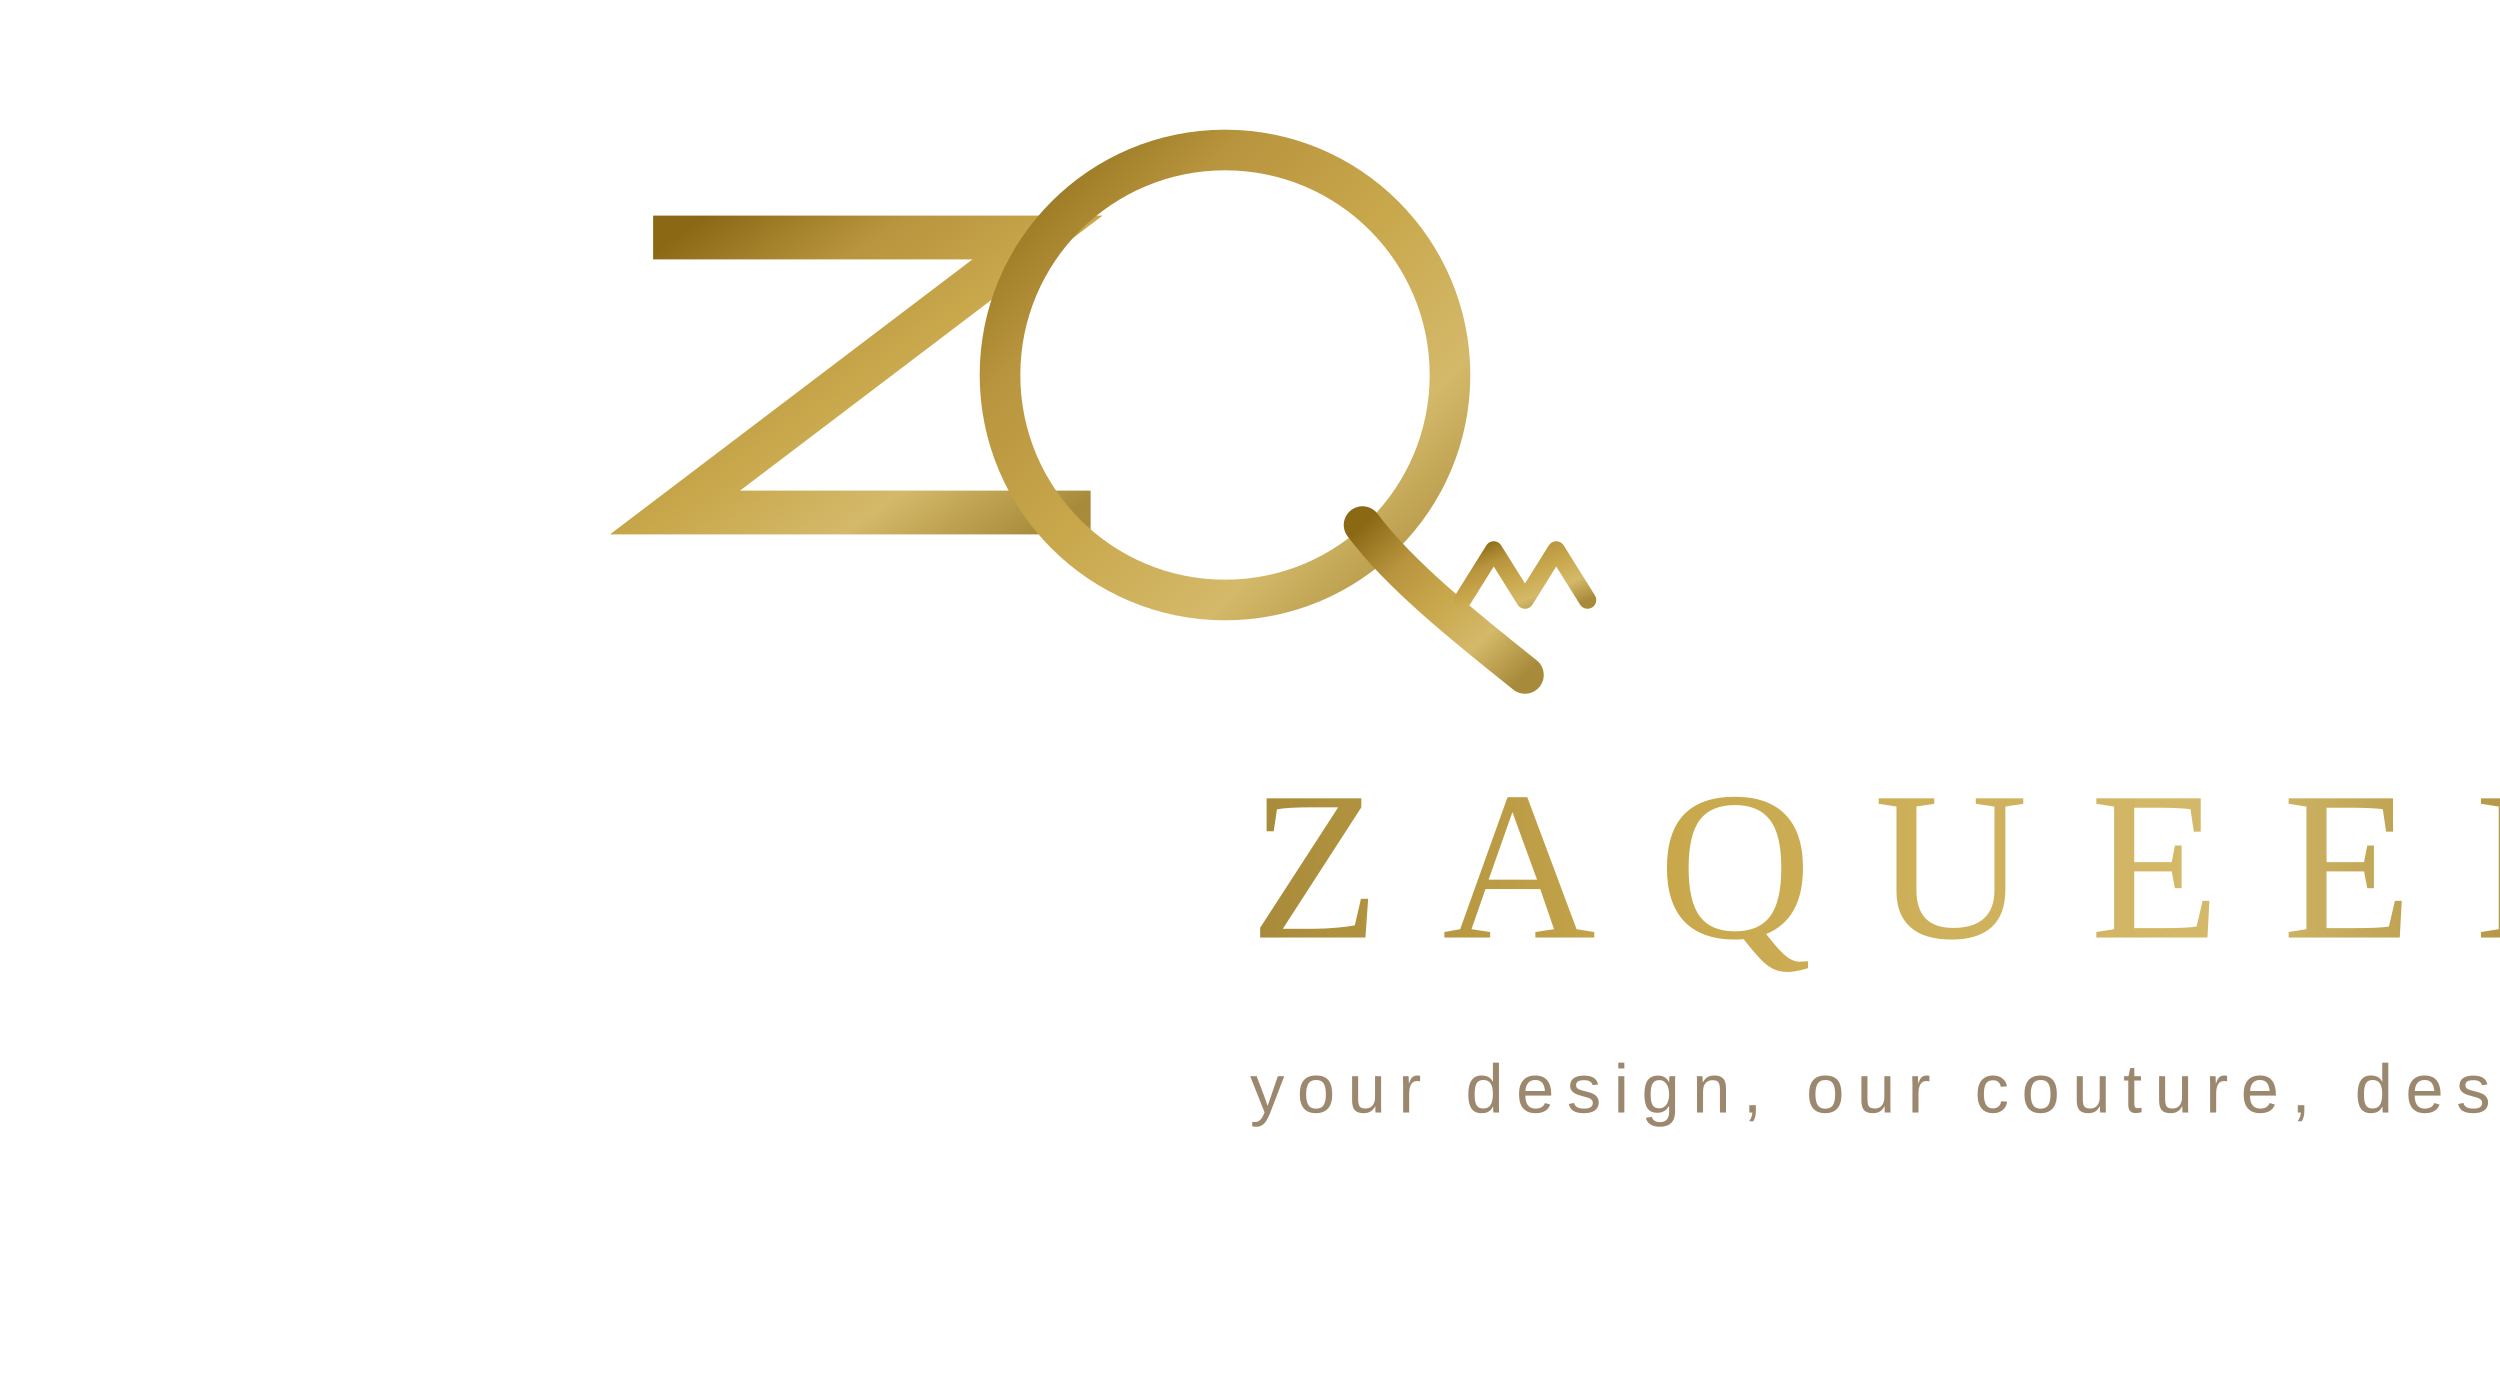
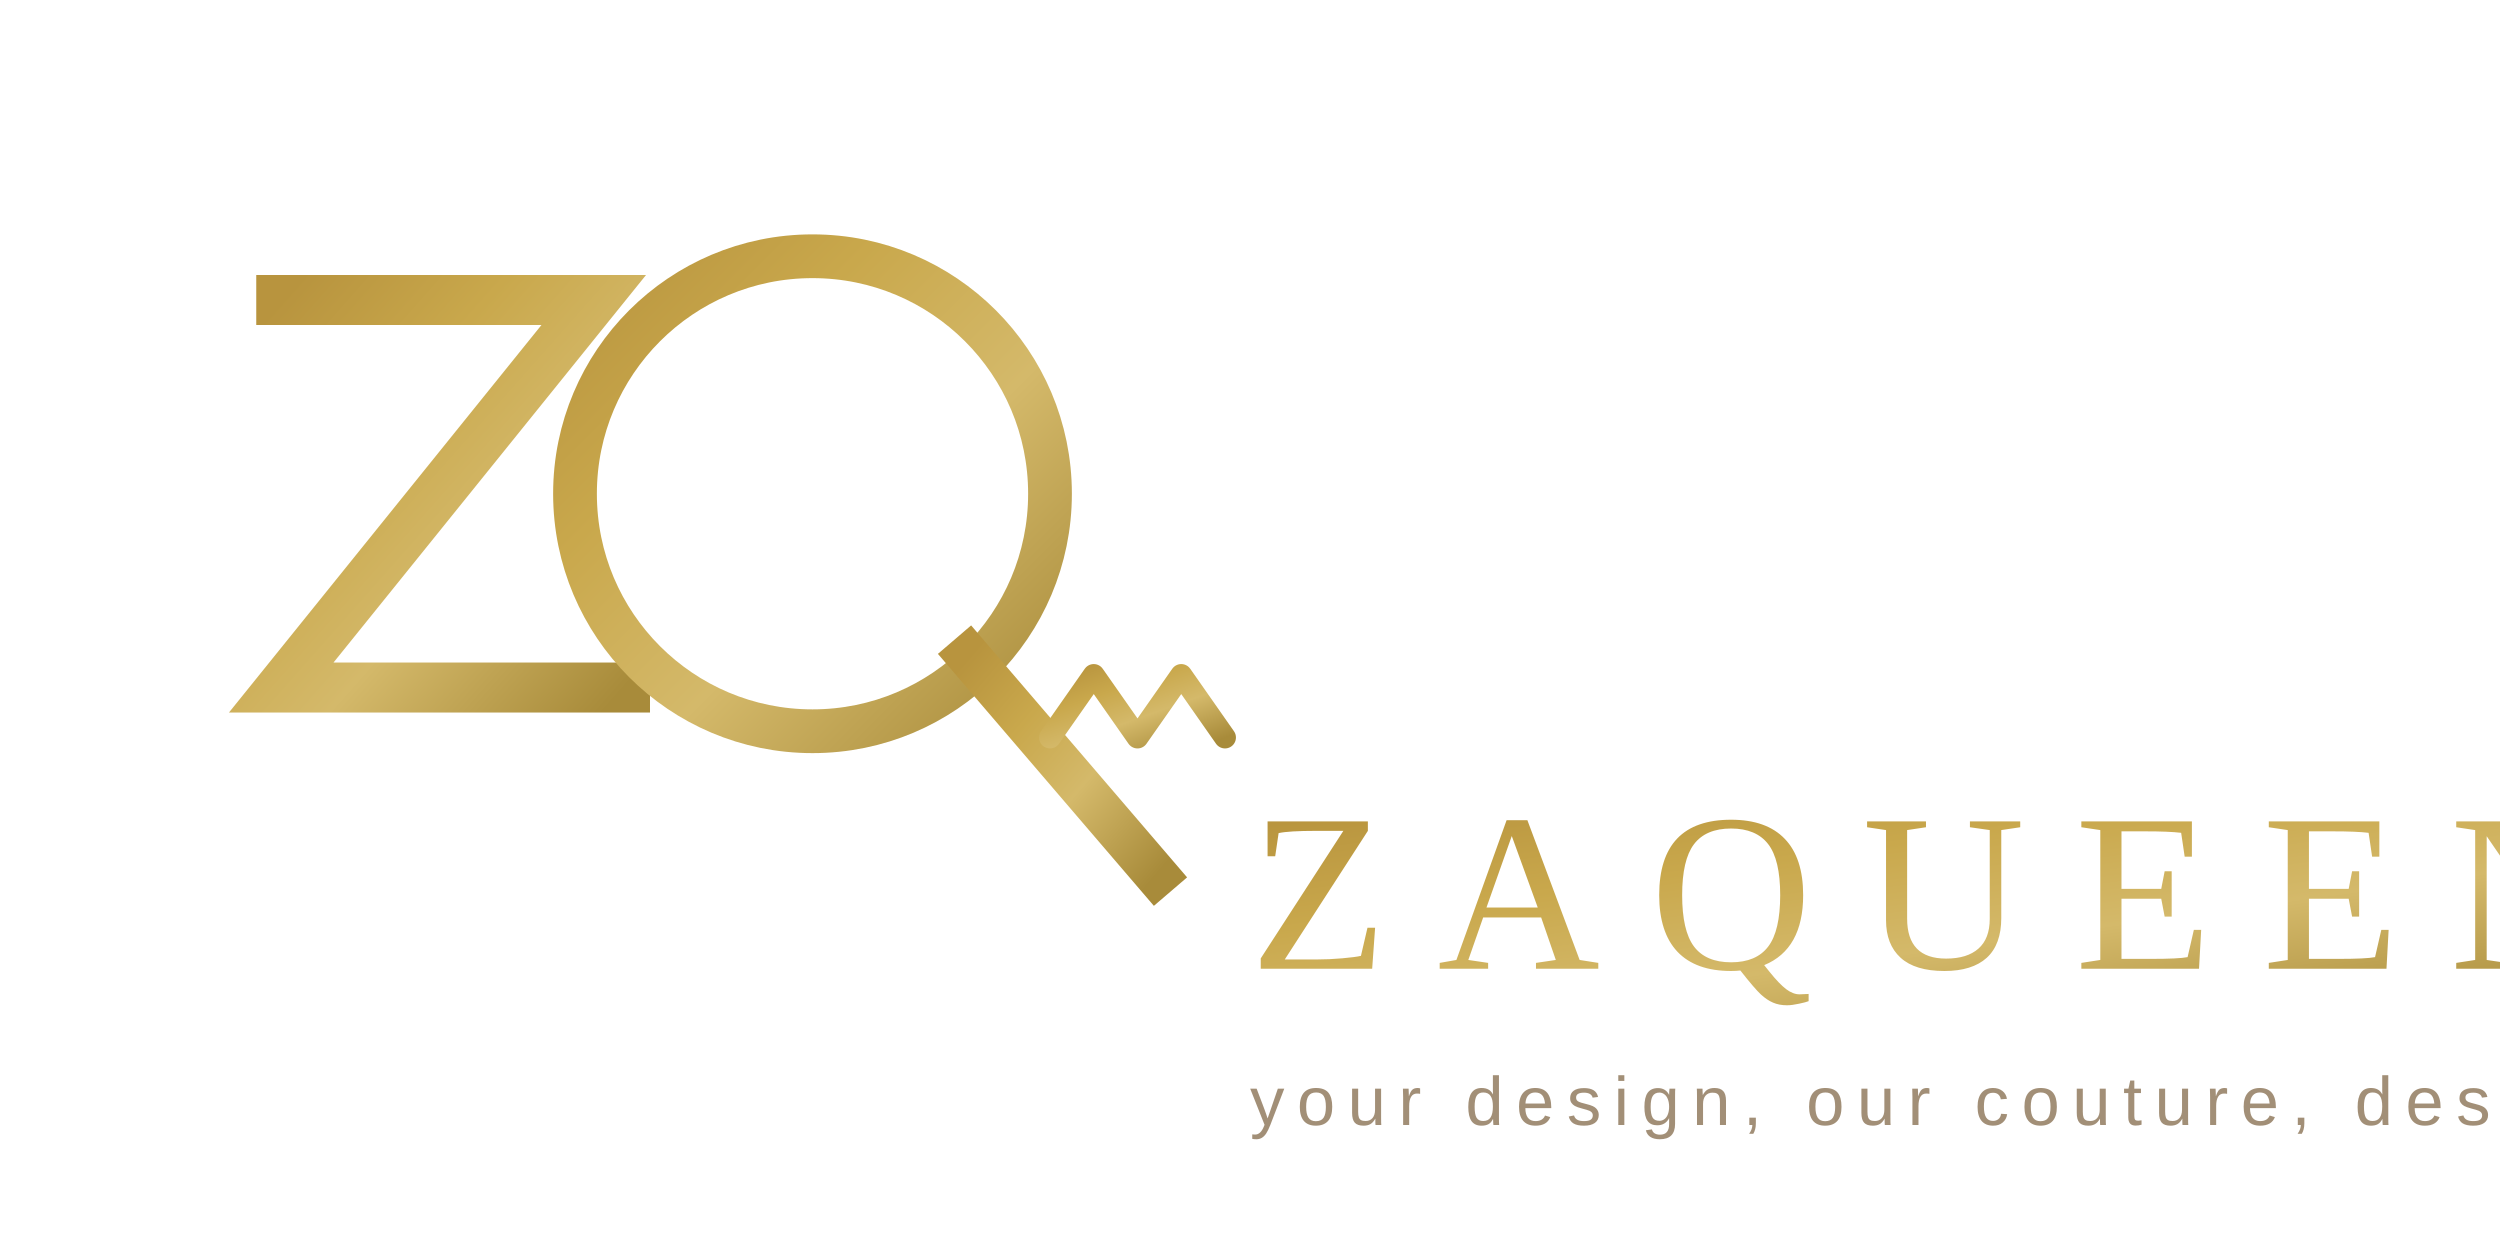
- <svg xmlns="http://www.w3.org/2000/svg" viewBox="0 0 400 220" fill="none">
+ <svg xmlns="http://www.w3.org/2000/svg" viewBox="0 0 400 200" fill="none">
  <defs>
    <linearGradient id="gold" x1="0%" y1="0%" x2="100%" y2="100%">
-       <stop offset="0%" stop-color="#8B6914" />
-       <stop offset="25%" stop-color="#B8943E" />
-       <stop offset="50%" stop-color="#C9A84C" />
-       <stop offset="75%" stop-color="#D4B96A" />
-       <stop offset="100%" stop-color="#A88B3A" />
-     </linearGradient>
-     <linearGradient id="gold-text" x1="0%" y1="0%" x2="100%" y2="0%">
-       <stop offset="0%" stop-color="#A88B3A" />
+       <stop offset="0%" stop-color="#B8943E" />
      <stop offset="30%" stop-color="#C9A84C" />
-       <stop offset="70%" stop-color="#D4B96A" />
+       <stop offset="60%" stop-color="#D4B96A" />
      <stop offset="100%" stop-color="#A88B3A" />
    </linearGradient>
  </defs>
-   <path d="M108 38 L166 38 L108 82 L171 82" stroke="url(#gold)" stroke-width="7" stroke-linecap="square" stroke-linejoin="miter" fill="none" />
-   <path d="M104 38 L112 38" stroke="url(#gold)" stroke-width="7" stroke-linecap="square" fill="none" />
-   <path d="M164 82 L172 82" stroke="url(#gold)" stroke-width="7" stroke-linecap="square" fill="none" />
-   <circle cx="196" cy="60" r="36" stroke="url(#gold)" stroke-width="6.5" fill="none" />
-   <path d="M218 84 C224 92, 234 100, 244 108" stroke="url(#gold)" stroke-width="6" stroke-linecap="round" fill="none" />
-   <path d="M234 96 L239 88 L244 96 L249 88 L254 96" stroke="url(#gold)" stroke-width="2.8" stroke-linecap="round" stroke-linejoin="round" fill="none" />
-   <text x="200" y="150" font-family="Georgia, 'Times New Roman', serif" font-size="34" font-weight="400" letter-spacing="10" fill="url(#gold-text)">ZAQUEEN</text>
-   <text x="200" y="178" font-family="Arial, Helvetica, sans-serif" font-size="11" letter-spacing="2" fill="#8B7355" opacity="0.85">your design, our couture, designed to reign</text>
+   <path d="M45 48 L95 48 L45 110 L100 110" stroke="url(#gold)" stroke-width="8" stroke-linecap="square" stroke-linejoin="miter" fill="none" />
+   <circle cx="130" cy="79" r="38" stroke="url(#gold)" stroke-width="7" fill="none" />
+   <path d="M155 105 L185 140" stroke="url(#gold)" stroke-width="7" stroke-linecap="square" />
+   <path d="M168 118 L175 108 L182 118 L189 108 L196 118" stroke="url(#gold)" stroke-width="3.5" stroke-linecap="round" stroke-linejoin="round" fill="none" />
+   <text x="200" y="155" font-family="Georgia, 'Times New Roman', serif" font-size="36" font-weight="400" letter-spacing="8" fill="url(#gold)">ZAQUEEN</text>
+   <text x="200" y="180" font-family="Arial, Helvetica, sans-serif" font-size="11" letter-spacing="2" fill="#8B7355" opacity="0.8">your design, our couture, designed to reign</text>
</svg>
